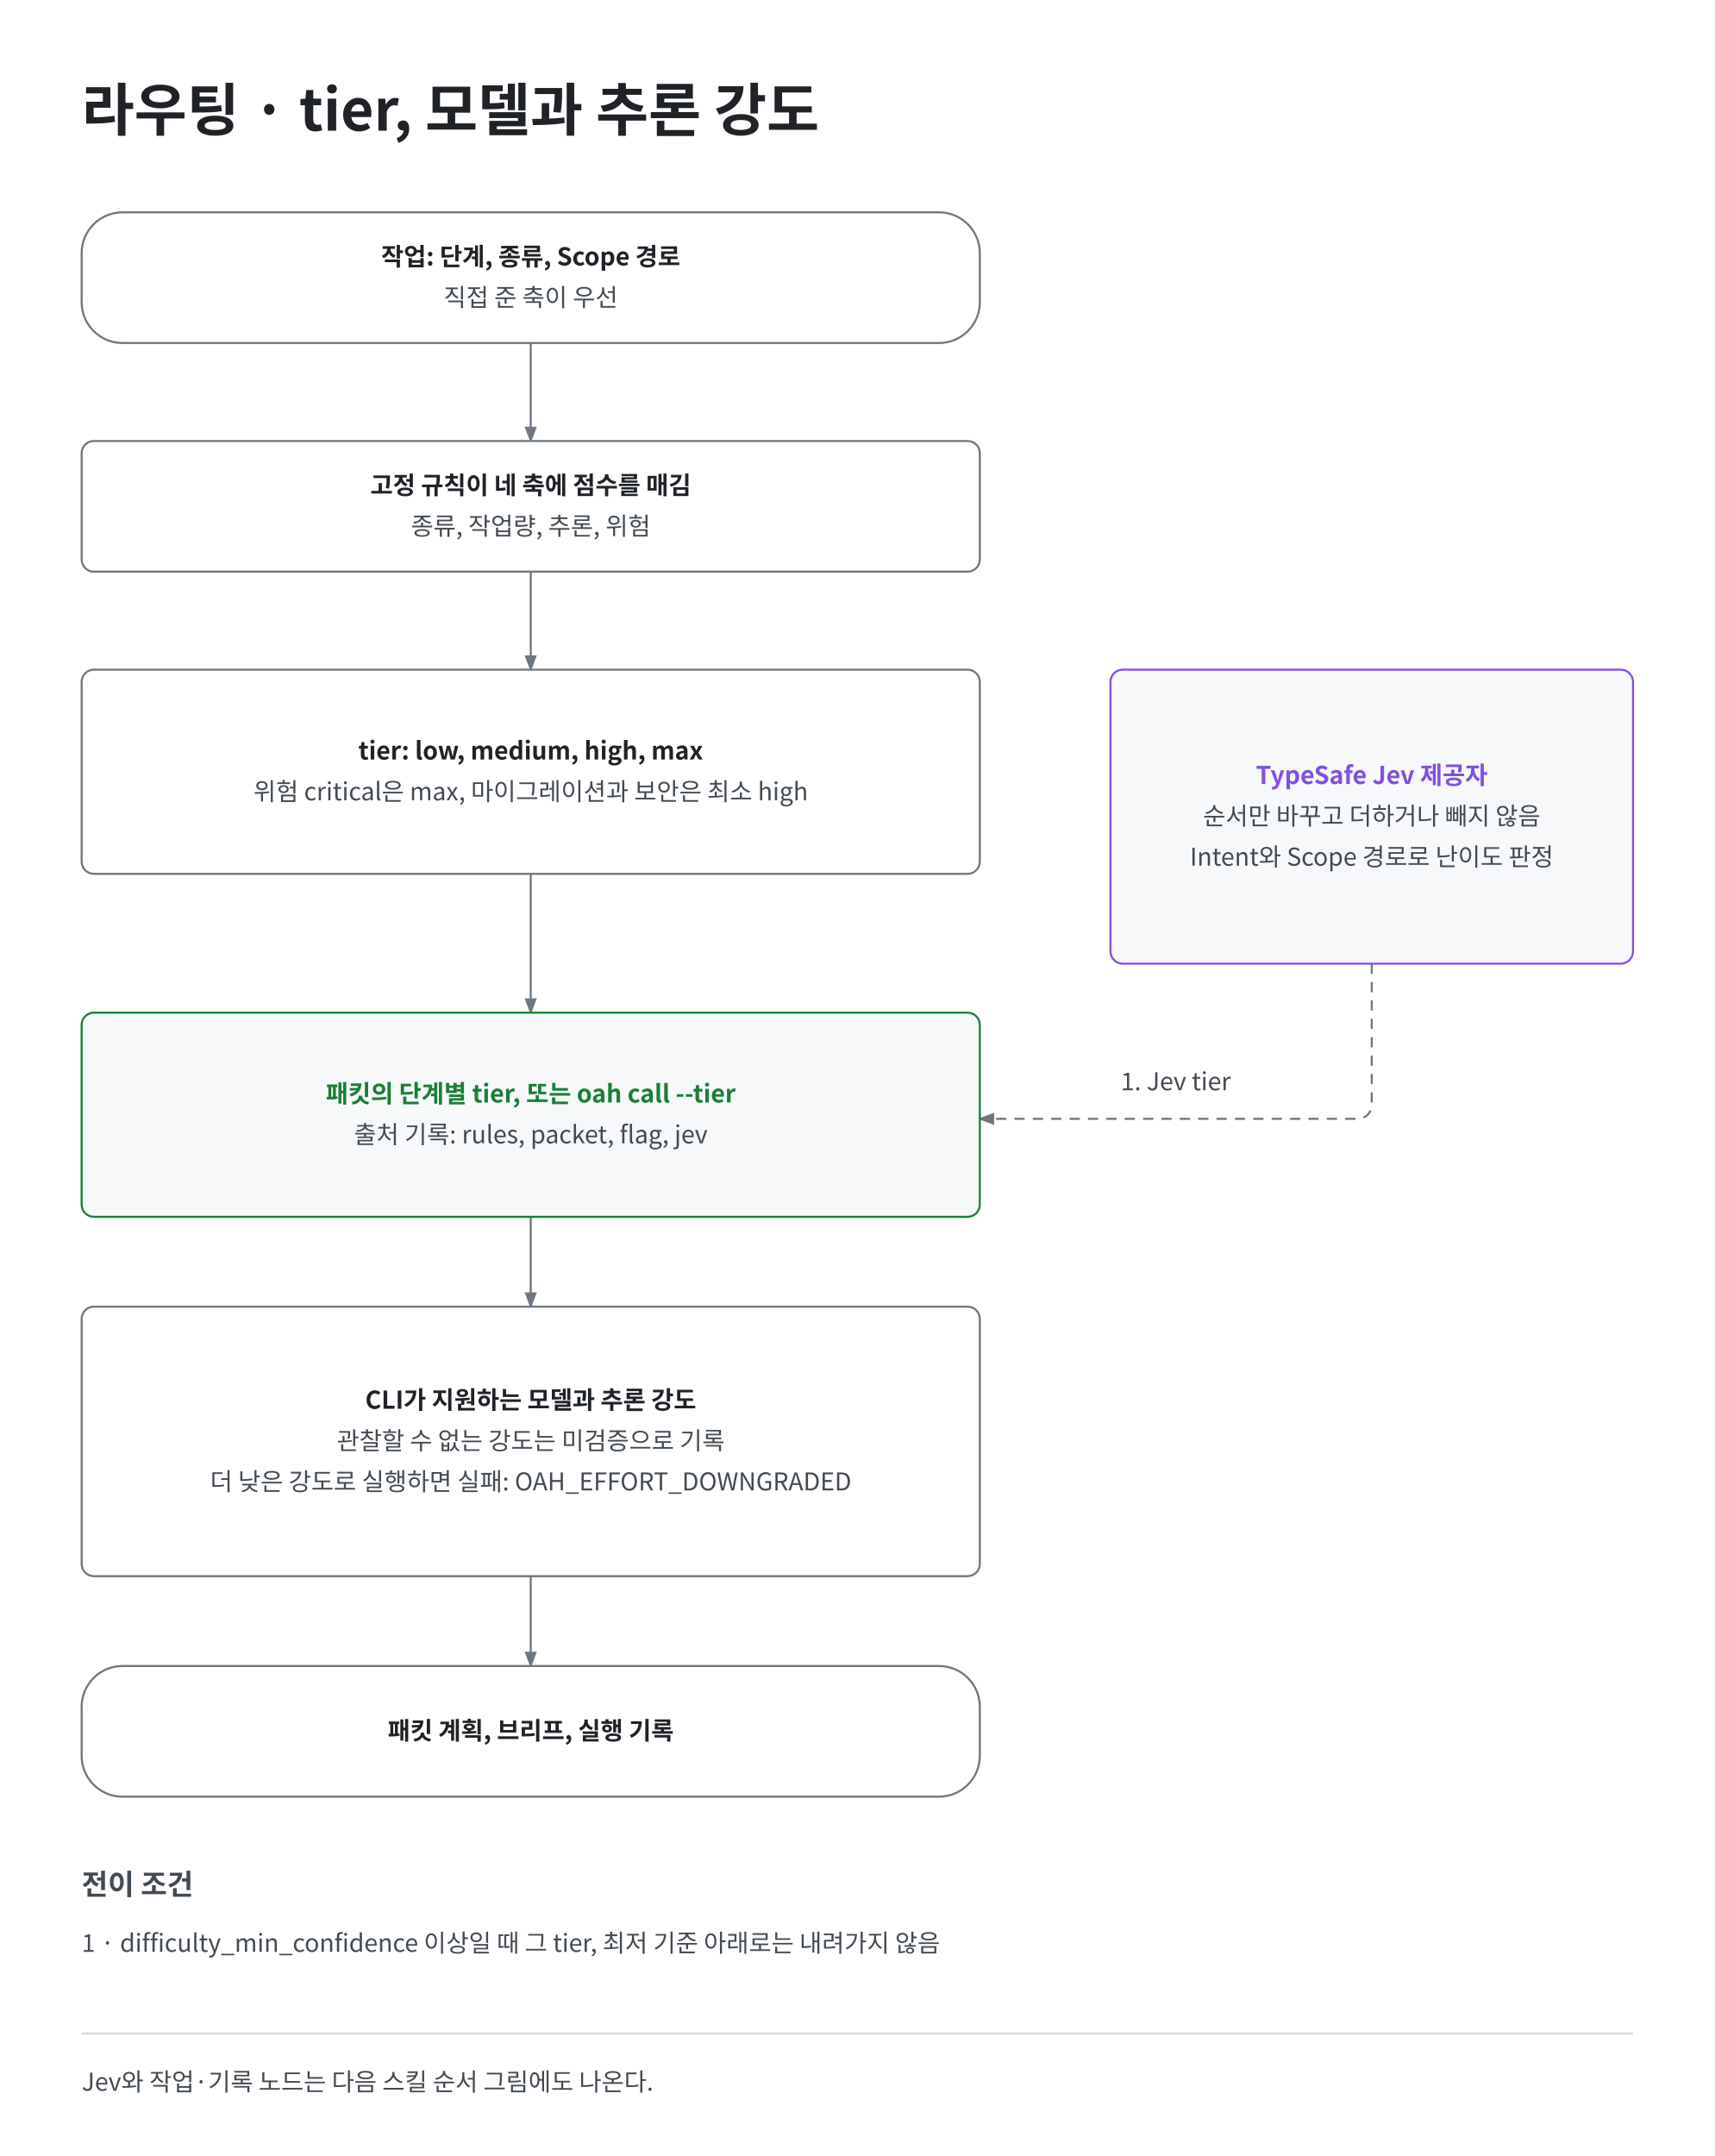
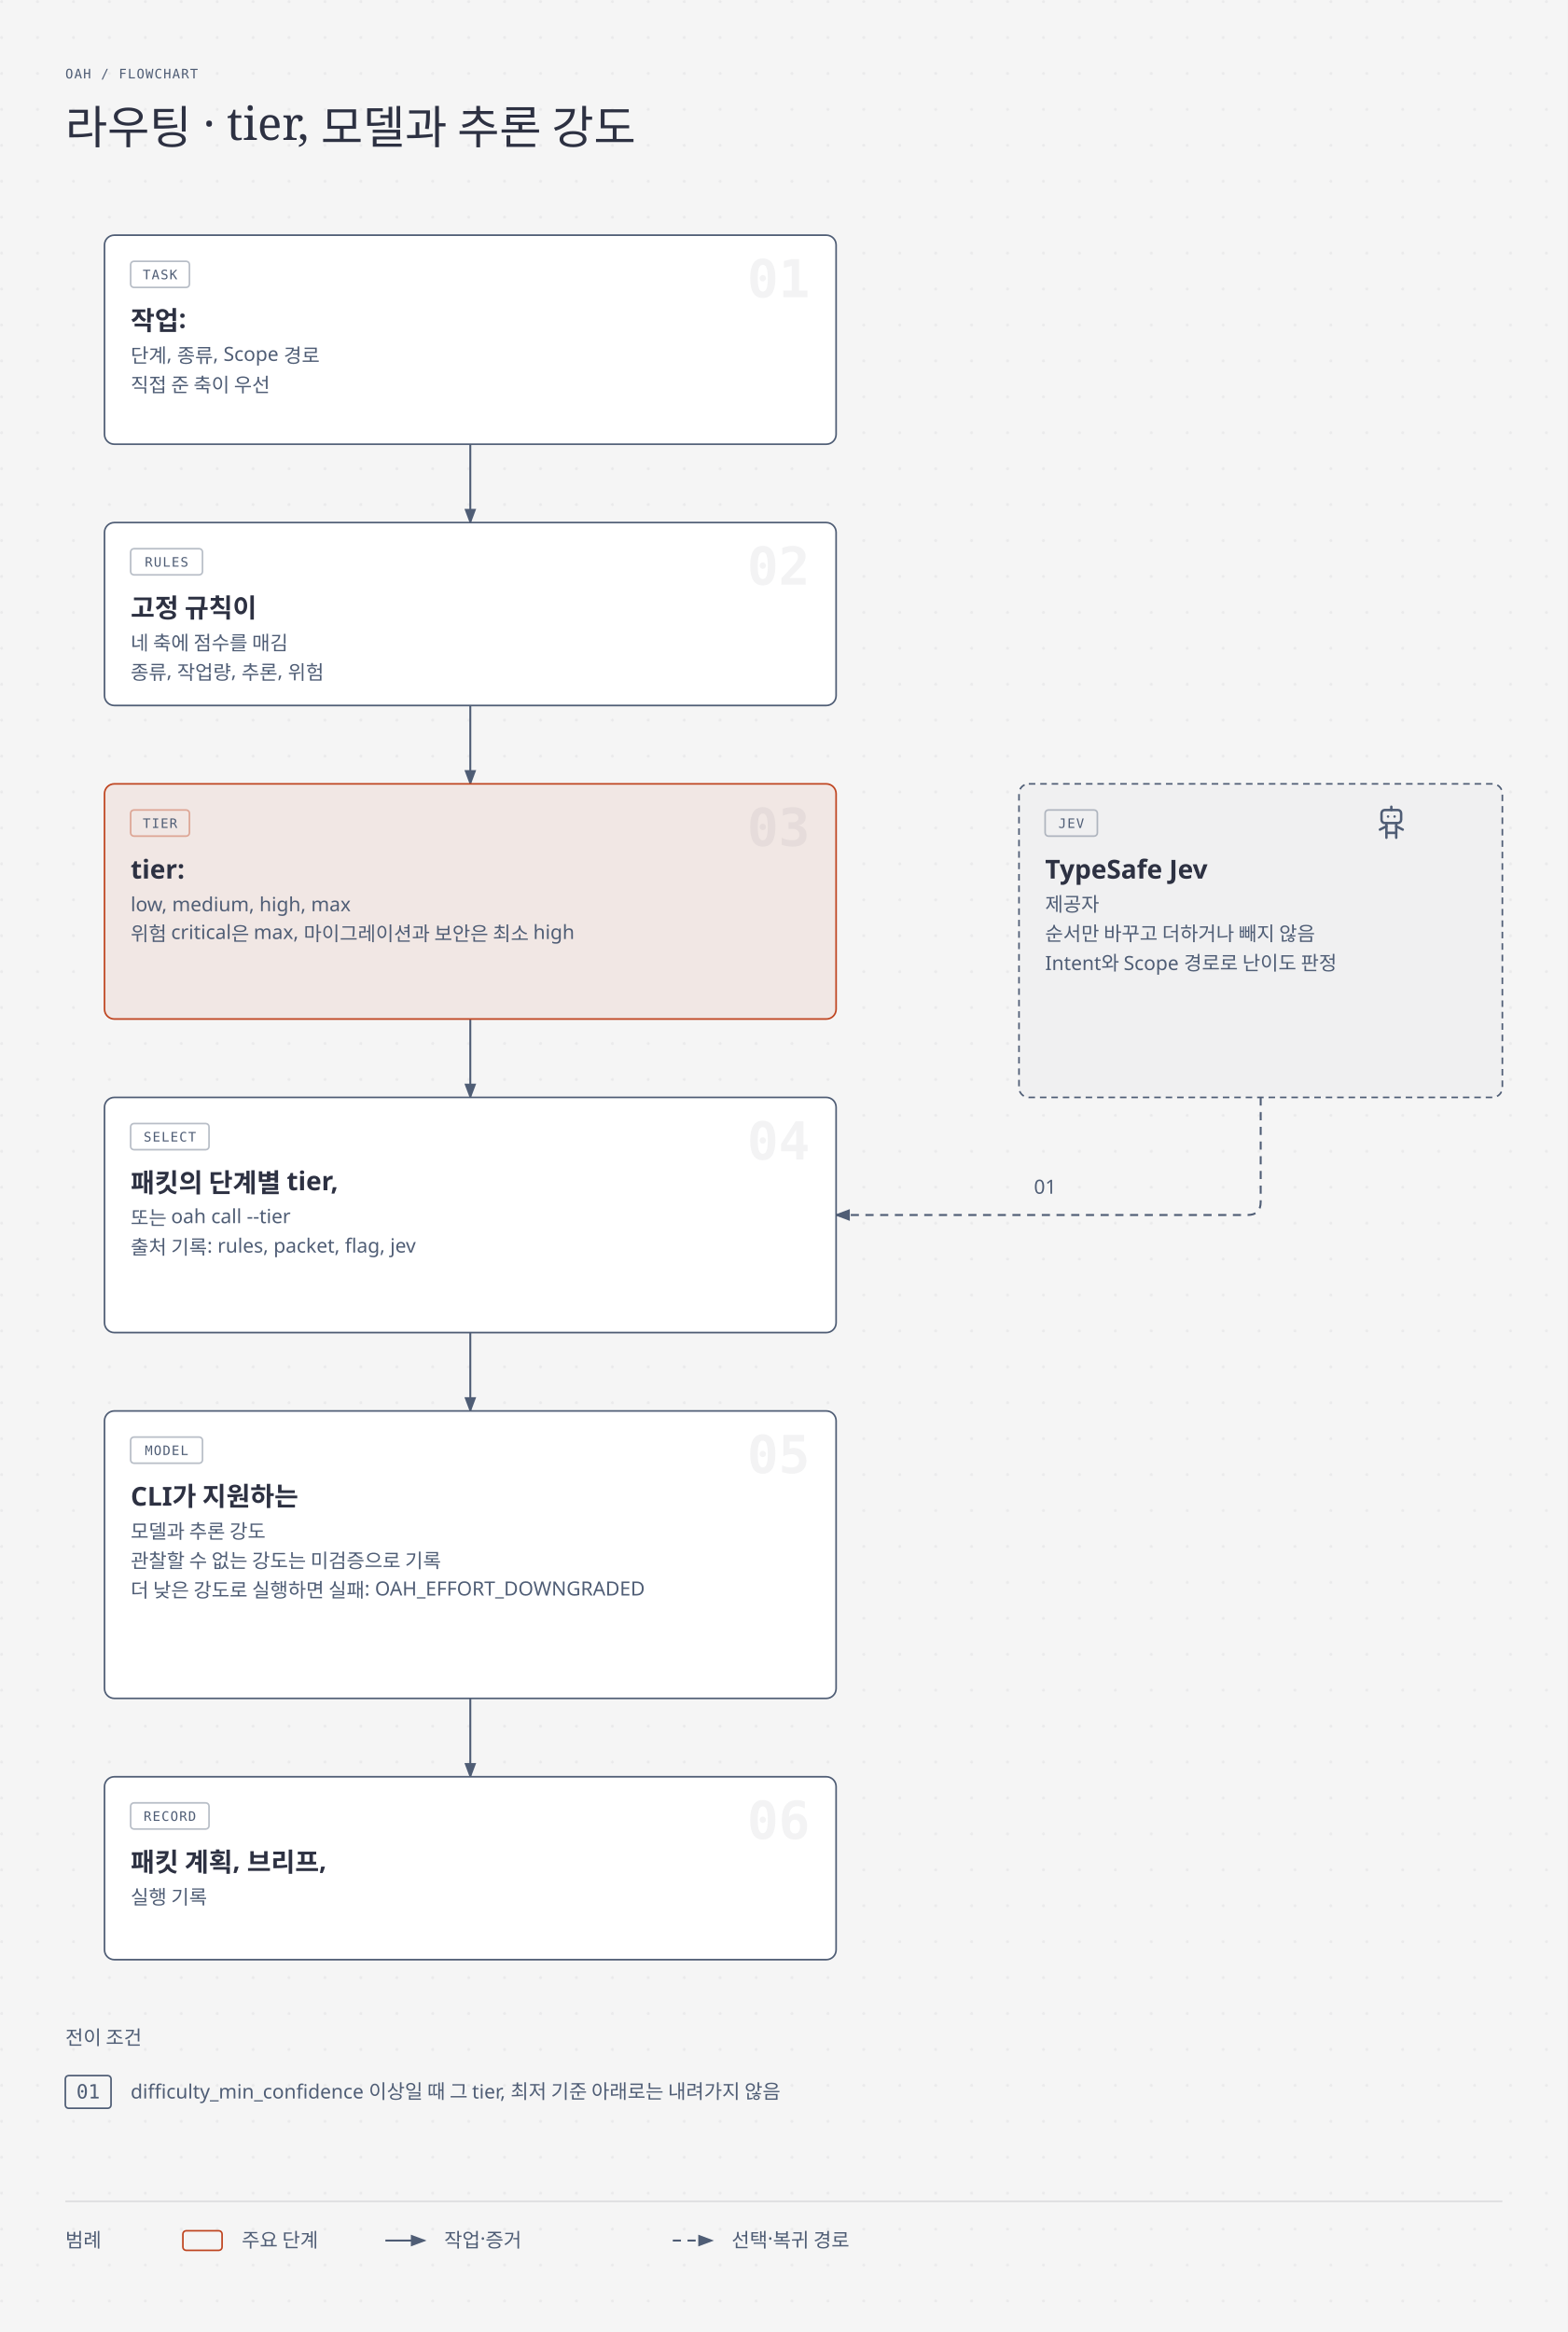
- <svg xmlns="http://www.w3.org/2000/svg" viewBox="0 0 840 1056" role="img" aria-labelledby="concepts-routing-rules-ko-light-title concepts-routing-rules-ko-light-desc" data-source-diagram="2" id="concepts-routing-rules-ko-light-root">
+ <svg xmlns="http://www.w3.org/2000/svg" viewBox="0 0 960 1428" role="img" aria-labelledby="concepts-routing-rules-ko-light-title concepts-routing-rules-ko-light-desc" data-diagram-type="Flowchart" data-size="fit" id="concepts-routing-rules-ko-light-root">
  <defs>
-     <style>#concepts-routing-rules-ko-light-root { font-family: "Apple SD Gothic Neo", "Malgun Gothic", "Noto Sans KR", "Noto Sans CJK KR", system-ui, -apple-system, "Segoe UI", sans-serif; color: #1f2328; }
+     <style>#concepts-routing-rules-ko-light-root { font-family: "Geist", "Noto Sans KR", "Apple SD Gothic Neo", "Malgun Gothic", system-ui, sans-serif; color: #2d3142; }
      #concepts-routing-rules-ko-light-root .diagram-container { width: 100%; overflow-x: auto; }
-       #concepts-routing-rules-ko-light-root .title { font-size: 28px; font-weight: 600; }
-       #concepts-routing-rules-ko-light-root .group { font-size: 14px; font-weight: 600; }
-       #concepts-routing-rules-ko-light-root .node { font-size: 12px; font-weight: 600; }
-       #concepts-routing-rules-ko-light-root .label { font-size: 12px; font-weight: 400; }
-       #concepts-routing-rules-ko-light-root .arrow-label { font-family: "Apple SD Gothic Neo", "Malgun Gothic", "Noto Sans KR", "Noto Sans CJK KR", system-ui, -apple-system, "Segoe UI", sans-serif; font-size: 12px; font-weight: 500; }
+       #concepts-routing-rules-ko-light-root text { font-family: "Geist", "Noto Sans KR", "Apple SD Gothic Neo", "Malgun Gothic", system-ui, sans-serif; fill: #2d3142; }
+       #concepts-routing-rules-ko-light-root .title { font-family: "Instrument Serif", "Noto Serif KR", "Batang", serif; font-size: 28px; font-weight: 400; }
+       #concepts-routing-rules-ko-light-root .node { font-size: 16px; font-weight: 600; }
+       #concepts-routing-rules-ko-light-root .sub { font-family: "Geist", "Noto Sans KR", "Apple SD Gothic Neo", "Malgun Gothic", system-ui, sans-serif; font-size: 12px; font-weight: 400; fill: #4f5d75; }
+       #concepts-routing-rules-ko-light-root .technical { font-family: "Geist Mono", ui-monospace, "SFMono-Regular", Consolas, monospace; }
+       #concepts-routing-rules-ko-light-root .label { font-size: 12px; font-family: "Geist Mono", ui-monospace, "SFMono-Regular", Consolas, monospace; font-weight: 400; fill: #4f5d75; }
+       #concepts-routing-rules-ko-light-root .prose { font-size: 12px; font-weight: 400; fill: #4f5d75; }
+       #concepts-routing-rules-ko-light-root .zone-label { font-size: 12px; font-family: "Geist", "Noto Sans KR", "Apple SD Gothic Neo", "Malgun Gothic", system-ui, sans-serif; font-weight: 500; fill: #4f5d75; }
+       #concepts-routing-rules-ko-light-root .arrow-label { font-size: 12px; font-family: "Geist", "Noto Sans KR", "Apple SD Gothic Neo", "Malgun Gothic", system-ui, sans-serif; font-weight: 500; fill: #4f5d75; }
+       #concepts-routing-rules-ko-light-root .tag { font-family: "Geist Mono", ui-monospace, "SFMono-Regular", Consolas, monospace; font-size: 8px; font-weight: 500; letter-spacing: .08em; fill: #4f5d75; }
+       #concepts-routing-rules-ko-light-root .ghost { font-family: "Geist Mono", ui-monospace, "SFMono-Regular", Consolas, monospace; font-size: 32px; font-weight: 600; fill: #2d3142; opacity: .06; }
      @media print {
#concepts-routing-rules-ko-light-root .diagram-container { overflow-x: visible; }
}</style>
+     <pattern id="concepts-routing-rules-ko-light-dots" width="22" height="22" patternUnits="userSpaceOnUse">
+       <circle cx="1" cy="1" r="0.9" fill="#2d3142" fill-opacity=".10" />
+     </pattern>
    <marker id="concepts-routing-rules-ko-light-arrow" markerWidth="8" markerHeight="6" refX="7" refY="3" orient="auto">
-       <polygon points="0 0, 8 3, 0 6" fill="#6e7781" />
+       <polygon points="0 0, 8 3, 0 6" fill="#4f5d75" />
    </marker>
    <marker id="concepts-routing-rules-ko-light-arrow-accent" markerWidth="8" markerHeight="6" refX="7" refY="3" orient="auto">
-       <polygon points="0 0, 8 3, 0 6" fill="#1a7f37" />
+       <polygon points="0 0, 8 3, 0 6" fill="#bf4520" />
    </marker>
    <marker id="concepts-routing-rules-ko-light-arrow-link" markerWidth="8" markerHeight="6" refX="7" refY="3" orient="auto">
-       <polygon points="0 0, 8 3, 0 6" fill="#0969da" />
+       <polygon points="0 0, 8 3, 0 6" fill="#2e5aa8" />
    </marker>
  </defs>
-   <rect x="0" y="0" width="840" height="1056" rx="0" fill="#ffffff" />
-   <text x="40" y="64" class="title" text-anchor="start" fill="#1f2328">라우팅 · tier, 모델과 추론 강도</text>
-   <line x1="260" y1="168" x2="260" y2="216" data-edge-id="e1" data-from="task" data-to="score" data-label="" fill="none" stroke="#6e7781" stroke-width="1" marker-end="url(#concepts-routing-rules-ko-light-arrow)" />
-   <line x1="260" y1="280" x2="260" y2="328" data-edge-id="e2" data-from="score" data-to="tier" data-label="" fill="none" stroke="#6e7781" stroke-width="1" marker-end="url(#concepts-routing-rules-ko-light-arrow)" />
-   <line x1="260" y1="428" x2="260" y2="496" data-edge-id="e3" data-from="tier" data-to="pick" data-label="" fill="none" stroke="#6e7781" stroke-width="1" marker-end="url(#concepts-routing-rules-ko-light-arrow)" />
-   <line x1="260" y1="596" x2="260" y2="640" data-edge-id="e4" data-from="pick" data-to="model" data-label="" fill="none" stroke="#6e7781" stroke-width="1" marker-end="url(#concepts-routing-rules-ko-light-arrow)" />
-   <line x1="260" y1="772" x2="260" y2="816" data-edge-id="e5" data-from="model" data-to="brief" data-label="" fill="none" stroke="#6e7781" stroke-width="1" marker-end="url(#concepts-routing-rules-ko-light-arrow)" />
-   <path d="M 672,472 L 672,540 Q 672,548 664,548 L 480,548" data-edge-id="e15" data-from="jev" data-to="pick" data-label="difficulty_min_confidence 이상일 때 그 tier, 최저 기준 아래로는 내려가지 않음" fill="none" stroke="#6e7781" stroke-width="1" stroke-dasharray="5,4" marker-end="url(#concepts-routing-rules-ko-light-arrow)" />
-   <rect x="516" y="520" width="120" height="20" rx="2" fill="#ffffff" />
-   <text x="576.0" y="534" class="arrow-label" text-anchor="middle" fill="#424a53">1. Jev tier</text>
+   <rect width="960" height="1428" fill="#f5f5f5" />
+   <rect width="960" height="1428" fill="url(#concepts-routing-rules-ko-light-dots)" opacity=".55" />
+   <text x="40" y="48" class="tag" text-anchor="start">OAH / FLOWCHART</text>
+   <text x="40" y="88" class="title" text-anchor="start">라우팅 · tier, 모델과 추론 강도</text>
+   <path d="M 288,272 L 288,320" data-edge-id="e1" data-from="task" data-to="score" data-label="" fill="none" stroke="#4f5d75" stroke-width="1.2" marker-end="url(#concepts-routing-rules-ko-light-arrow)" />
+   <path d="M 288,432 L 288,480" data-edge-id="e2" data-from="score" data-to="tier" data-label="" fill="none" stroke="#4f5d75" stroke-width="1.2" marker-end="url(#concepts-routing-rules-ko-light-arrow)" />
+   <path d="M 288,624 L 288,672" data-edge-id="e3" data-from="tier" data-to="pick" data-label="" fill="none" stroke="#4f5d75" stroke-width="1.2" marker-end="url(#concepts-routing-rules-ko-light-arrow)" />
+   <path d="M 288,816 L 288,864" data-edge-id="e4" data-from="pick" data-to="model" data-label="" fill="none" stroke="#4f5d75" stroke-width="1.2" marker-end="url(#concepts-routing-rules-ko-light-arrow)" />
+   <path d="M 288,1040 L 288,1088" data-edge-id="e5" data-from="model" data-to="brief" data-label="" fill="none" stroke="#4f5d75" stroke-width="1.2" marker-end="url(#concepts-routing-rules-ko-light-arrow)" />
+   <path d="M 772,672 L 772,736 Q 772,744 764,744 L 512,744" data-edge-id="e15" data-from="jev" data-to="pick" data-label="difficulty_min_confidence 이상일 때 그 tier, 최저 기준 아래로는 내려가지 않음" fill="none" stroke="#4f5d75" stroke-width="1.2" stroke-dasharray="5,4" marker-end="url(#concepts-routing-rules-ko-light-arrow)" />
+   <rect x="624" y="716" width="32" height="20" rx="2" fill="#f5f5f5" />
+   <text x="640" y="731" class="arrow-label" text-anchor="middle">01</text>
  <g data-node-id="task" data-source-label="작업: 단계, 종류, Scope 경로 직접 준 축이 우선">
-     <rect x="40" y="104" width="440" height="64" rx="20" fill="#ffffff" stroke="#6e7781" stroke-width="1" />
-     <text x="260.0" y="130.0" class="node" text-anchor="middle" fill="#1f2328">작업: 단계, 종류, Scope 경로</text>
-     <text x="260.0" y="150.0" class="label" text-anchor="middle" fill="#424a53">직접 준 축이 우선</text>
+     <rect x="64" y="144" width="448" height="128" rx="6" fill="#f5f5f5" />
+     <rect x="64" y="144" width="448" height="128" rx="6" fill="#ffffff" stroke="#4f5d75" stroke-width="1" />
+     <g aria-hidden="true">
+       <rect x="80" y="160" width="36" height="16" rx="2" fill="none" stroke="#4f5d75" stroke-width="1" stroke-opacity=".4" />
+       <text x="98" y="171" class="tag" text-anchor="middle">TASK</text>
+       <text x="496" y="182" class="ghost" text-anchor="end">01</text>
+     </g>
+     <text x="80" y="202" class="node" text-anchor="start">작업:</text>
+     <text x="80" y="222" class="sub" text-anchor="start">단계, 종류, Scope 경로</text>
+     <text x="80" y="240" class="sub" text-anchor="start">직접 준 축이 우선</text>
  </g>
  <g data-node-id="score" data-source-label="고정 규칙이 네 축에 점수를 매김 종류, 작업량, 추론, 위험">
-     <rect x="40" y="216" width="440" height="64" rx="6" fill="#ffffff" stroke="#6e7781" stroke-width="1" />
-     <text x="260.0" y="242.0" class="node" text-anchor="middle" fill="#1f2328">고정 규칙이 네 축에 점수를 매김</text>
-     <text x="260.0" y="262.0" class="label" text-anchor="middle" fill="#424a53">종류, 작업량, 추론, 위험</text>
+     <rect x="64" y="320" width="448" height="112" rx="6" fill="#f5f5f5" />
+     <rect x="64" y="320" width="448" height="112" rx="6" fill="#ffffff" stroke="#4f5d75" stroke-width="1" />
+     <g aria-hidden="true">
+       <rect x="80" y="336" width="44" height="16" rx="2" fill="none" stroke="#4f5d75" stroke-width="1" stroke-opacity=".4" />
+       <text x="102" y="347" class="tag" text-anchor="middle">RULES</text>
+       <text x="496" y="358" class="ghost" text-anchor="end">02</text>
+     </g>
+     <text x="80" y="378" class="node" text-anchor="start">고정 규칙이</text>
+     <text x="80" y="398" class="sub" text-anchor="start">네 축에 점수를 매김</text>
+     <text x="80" y="416" class="sub" text-anchor="start">종류, 작업량, 추론, 위험</text>
  </g>
  <g data-node-id="tier" data-source-label="tier: low, medium, high, max 위험 critical은 max, 마이그레이션과 보안은 최소 high">
-     <rect x="40" y="328" width="440" height="100" rx="6" fill="#ffffff" stroke="#6e7781" stroke-width="1" />
-     <text x="260.0" y="372.0" class="node" text-anchor="middle" fill="#1f2328">tier: low, medium, high, max</text>
-     <text x="260.0" y="392.0" class="label" text-anchor="middle" fill="#424a53">위험 critical은 max, 마이그레이션과 보안은 최소 high</text>
+     <rect x="64" y="480" width="448" height="144" rx="6" fill="#f5f5f5" />
+     <rect x="64" y="480" width="448" height="144" rx="6" fill="#bf4520" stroke="#bf4520" stroke-width="1" fill-opacity=".08" />
+     <g aria-hidden="true">
+       <rect x="80" y="496" width="36" height="16" rx="2" fill="none" stroke="#bf4520" stroke-width="1" stroke-opacity=".4" />
+       <text x="98" y="507" class="tag" text-anchor="middle">TIER</text>
+       <text x="496" y="518" class="ghost" text-anchor="end">03</text>
+     </g>
+     <text x="80" y="538" class="node" text-anchor="start">tier:</text>
+     <text x="80" y="558" class="sub" text-anchor="start">low, medium, high, max</text>
+     <text x="80" y="576" class="sub" text-anchor="start">위험 critical은 max, 마이그레이션과 보안은 최소 high</text>
  </g>
  <g data-node-id="pick" data-source-label="패킷의 단계별 tier, 또는 oah call --tier 출처 기록: rules, packet, flag, jev">
-     <rect x="40" y="496" width="440" height="100" rx="6" fill="#f6f8fa" stroke="#1a7f37" stroke-width="1" />
-     <text x="260.0" y="540.0" class="node" text-anchor="middle" fill="#1a7f37">패킷의 단계별 tier, 또는 oah call --tier</text>
-     <text x="260.0" y="560.0" class="label" text-anchor="middle" fill="#424a53">출처 기록: rules, packet, flag, jev</text>
+     <rect x="64" y="672" width="448" height="144" rx="6" fill="#f5f5f5" />
+     <rect x="64" y="672" width="448" height="144" rx="6" fill="#ffffff" stroke="#4f5d75" stroke-width="1" />
+     <g aria-hidden="true">
+       <rect x="80" y="688" width="48" height="16" rx="2" fill="none" stroke="#4f5d75" stroke-width="1" stroke-opacity=".4" />
+       <text x="104" y="699" class="tag" text-anchor="middle">SELECT</text>
+       <text x="496" y="710" class="ghost" text-anchor="end">04</text>
+     </g>
+     <text x="80" y="730" class="node" text-anchor="start">패킷의 단계별 tier,</text>
+     <text x="80" y="750" class="sub" text-anchor="start">또는 oah call --tier</text>
+     <text x="80" y="768" class="sub" text-anchor="start">출처 기록: rules, packet, flag, jev</text>
  </g>
  <g data-node-id="model" data-source-label="CLI가 지원하는 모델과 추론 강도 관찰할 수 없는 강도는 미검증으로 기록 더 낮은 강도로 실행하면 실패: OAH_EFFORT_DOWNGRADED">
-     <rect x="40" y="640" width="440" height="132" rx="6" fill="#ffffff" stroke="#6e7781" stroke-width="1" />
-     <text x="260.0" y="690.0" class="node" text-anchor="middle" fill="#1f2328">CLI가 지원하는 모델과 추론 강도</text>
-     <text x="260.0" y="710.0" class="label" text-anchor="middle" fill="#424a53">관찰할 수 없는 강도는 미검증으로 기록</text>
-     <text x="260.0" y="730.0" class="label" text-anchor="middle" fill="#424a53">더 낮은 강도로 실행하면 실패: OAH_EFFORT_DOWNGRADED</text>
+     <rect x="64" y="864" width="448" height="176" rx="6" fill="#f5f5f5" />
+     <rect x="64" y="864" width="448" height="176" rx="6" fill="#ffffff" stroke="#4f5d75" stroke-width="1" />
+     <g aria-hidden="true">
+       <rect x="80" y="880" width="44" height="16" rx="2" fill="none" stroke="#4f5d75" stroke-width="1" stroke-opacity=".4" />
+       <text x="102" y="891" class="tag" text-anchor="middle">MODEL</text>
+       <text x="496" y="902" class="ghost" text-anchor="end">05</text>
+     </g>
+     <text x="80" y="922" class="node" text-anchor="start">CLI가 지원하는</text>
+     <text x="80" y="942" class="sub" text-anchor="start">모델과 추론 강도</text>
+     <text x="80" y="960" class="sub" text-anchor="start">관찰할 수 없는 강도는 미검증으로 기록</text>
+     <text x="80" y="978" class="sub" text-anchor="start">더 낮은 강도로 실행하면 실패: OAH_EFFORT_DOWNGRADED</text>
  </g>
  <g data-node-id="brief" data-source-label="패킷 계획, 브리프, 실행 기록">
-     <rect x="40" y="816" width="440" height="64" rx="20" fill="#ffffff" stroke="#6e7781" stroke-width="1" />
-     <text x="260.0" y="852.0" class="node" text-anchor="middle" fill="#1f2328">패킷 계획, 브리프, 실행 기록</text>
+     <rect x="64" y="1088" width="448" height="112" rx="6" fill="#f5f5f5" />
+     <rect x="64" y="1088" width="448" height="112" rx="6" fill="#ffffff" stroke="#4f5d75" stroke-width="1" />
+     <g aria-hidden="true">
+       <rect x="80" y="1104" width="48" height="16" rx="2" fill="none" stroke="#4f5d75" stroke-width="1" stroke-opacity=".4" />
+       <text x="104" y="1115" class="tag" text-anchor="middle">RECORD</text>
+       <text x="496" y="1126" class="ghost" text-anchor="end">06</text>
+     </g>
+     <text x="80" y="1146" class="node" text-anchor="start">패킷 계획, 브리프,</text>
+     <text x="80" y="1166" class="sub" text-anchor="start">실행 기록</text>
  </g>
  <g data-node-id="jev" data-source-label="TypeSafe Jev 제공자 순서만 바꾸고 더하거나 빼지 않음 Intent와 Scope 경로로 난이도 판정">
-     <rect x="544" y="328" width="256" height="144" rx="6" fill="#f6f8fa" stroke="#8250df" stroke-width="1" />
-     <text x="672.0" y="384.0" class="node" text-anchor="middle" fill="#8250df">TypeSafe Jev 제공자</text>
-     <text x="672.0" y="404.0" class="label" text-anchor="middle" fill="#424a53">순서만 바꾸고 더하거나 빼지 않음</text>
-     <text x="672.0" y="424.0" class="label" text-anchor="middle" fill="#424a53">Intent와 Scope 경로로 난이도 판정</text>
+     <rect x="624" y="480" width="296" height="192" rx="6" fill="#f5f5f5" />
+     <rect x="624" y="480" width="296" height="192" rx="6" fill="#2d3142" stroke="#4f5d75" stroke-width="1" fill-opacity=".02" stroke-dasharray="4,3" />
+     <g aria-hidden="true">
+       <rect x="640" y="496" width="32" height="16" rx="2" fill="none" stroke="#4f5d75" stroke-width="1" stroke-opacity=".4" />
+       <text x="656" y="507" class="tag" text-anchor="middle">JEV</text>
+       <g transform="translate(840,492)" color="#4f5d75">
+         <g fill="none" stroke="currentColor" stroke-width="1.5" stroke-linecap="round" stroke-linejoin="round">
+           <path d="M6 6a2 2 0 0 1 2 -2h8a2 2 0 0 1 2 2v4a2 2 0 0 1 -2 2h-8a2 2 0 0 1 -2 -2l0 -4" />
+           <path d="M12 2v2" />
+           <path d="M9 12v9" />
+           <path d="M15 12v9" />
+           <path d="M5 16l4 -2" />
+           <path d="M15 14l4 2" />
+           <path d="M9 18h6" />
+           <path d="M10 8v.01" />
+           <path d="M14 8v.01" />
+         </g>
+       </g>
+     </g>
+     <text x="640" y="538" class="node" text-anchor="start">TypeSafe Jev</text>
+     <text x="640" y="558" class="sub" text-anchor="start">제공자</text>
+     <text x="640" y="576" class="sub" text-anchor="start">순서만 바꾸고 더하거나 빼지 않음</text>
+     <text x="640" y="594" class="sub" text-anchor="start">Intent와 Scope 경로로 난이도 판정</text>
  </g>
-   <text x="40" y="928" class="group" text-anchor="start" fill="#424a53">전이 조건</text>
-   <text x="40" y="956" class="label" text-anchor="start" fill="#424a53">1 · difficulty_min_confidence 이상일 때 그 tier, 최저 기준 아래로는 내려가지 않음</text>
-   <line x1="40" y1="996" x2="800" y2="996" stroke="#d0d7de" />
-   <text x="40" y="1024" class="label" text-anchor="start" fill="#424a53">Jev와 작업·기록 노드는 다음 스킬 순서 그림에도 나온다.</text>
+   <text x="40" y="1252" class="zone-label" text-anchor="start">전이 조건</text>
+   <rect x="40" y="1271" width="28" height="20" rx="2" fill="#f5f5f5" stroke="#4f5d75" stroke-width="1" />
+   <text x="54" y="1285" class="label" text-anchor="middle">01</text>
+   <text x="80" y="1285" class="prose" text-anchor="start">difficulty_min_confidence 이상일 때 그 tier, 최저 기준 아래로는 내려가지 않음</text>
+   <line x1="40" y1="1348" x2="920" y2="1348" stroke="#2d3142" stroke-opacity=".12" />
+   <text x="40" y="1376" class="zone-label" text-anchor="start">범례</text>
+   <rect x="112" y="1366" width="24" height="12" rx="2" fill="none" stroke="#bf4520" stroke-width="1" />
+   <text x="148" y="1376" class="prose" text-anchor="start">주요 단계</text>
+   <path d="M 236,1372 h 24" fill="none" stroke="#4f5d75" stroke-width="1.2" marker-end="url(#concepts-routing-rules-ko-light-arrow)" />
+   <text x="272" y="1376" class="prose" text-anchor="start">작업·증거</text>
+   <path d="M 412,1372 h 24" fill="none" stroke="#4f5d75" stroke-width="1.2" stroke-dasharray="5,4" marker-end="url(#concepts-routing-rules-ko-light-arrow)" />
+   <text x="448" y="1376" class="prose" text-anchor="start">선택·복귀 경로</text>
</svg>
